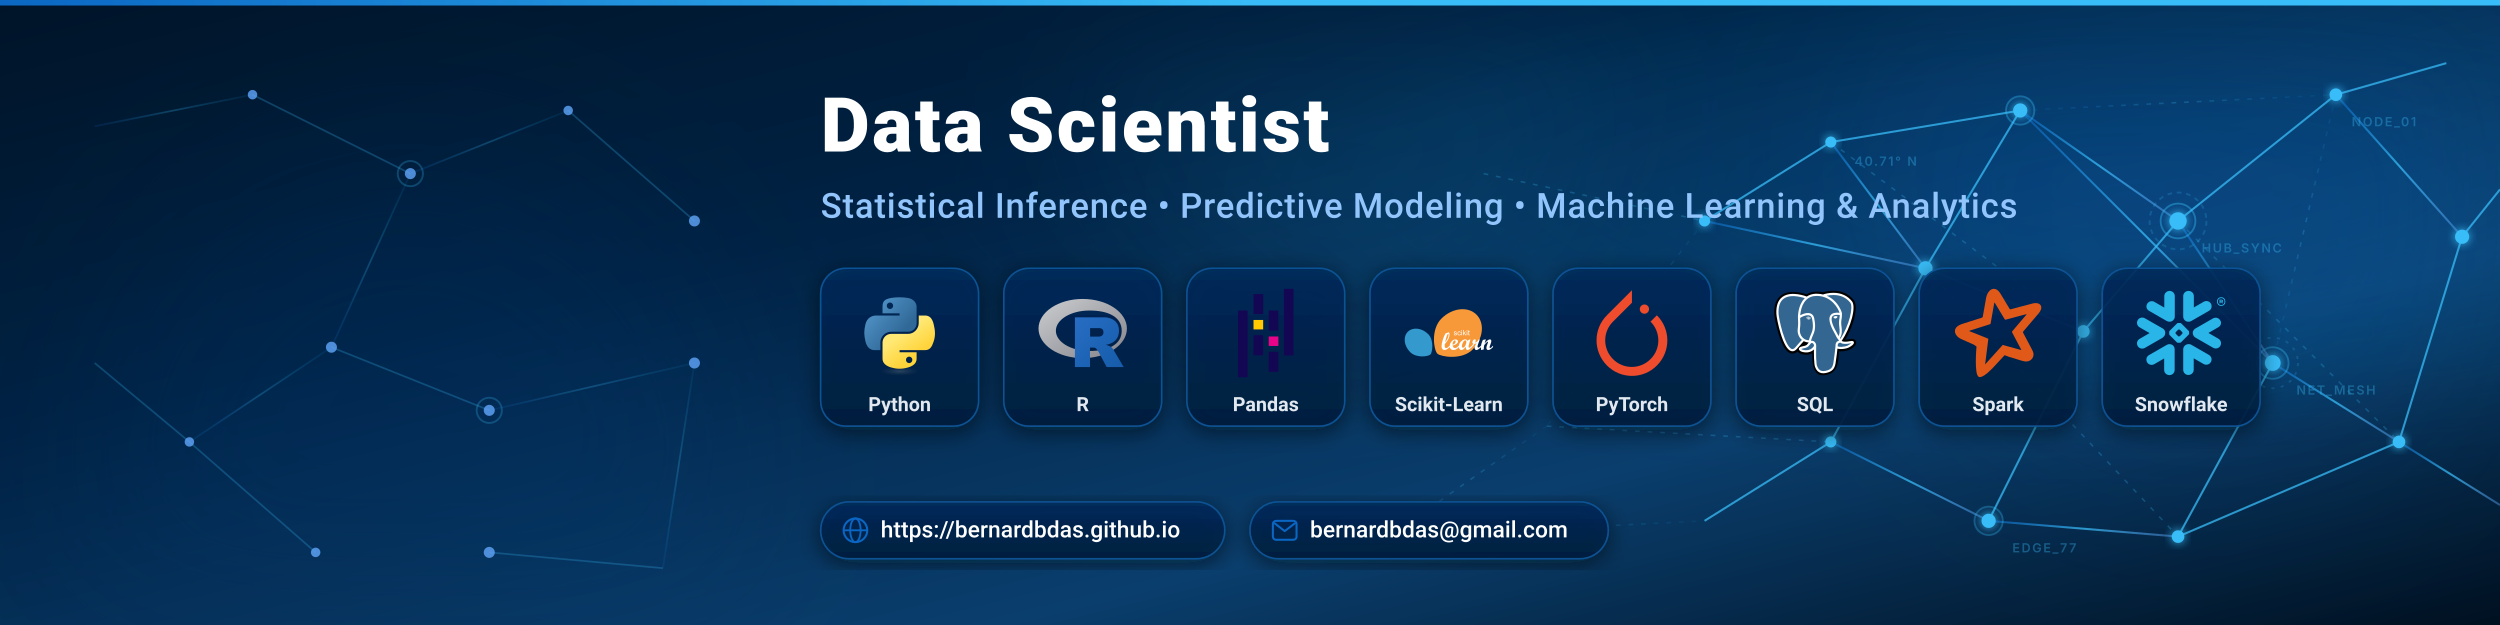
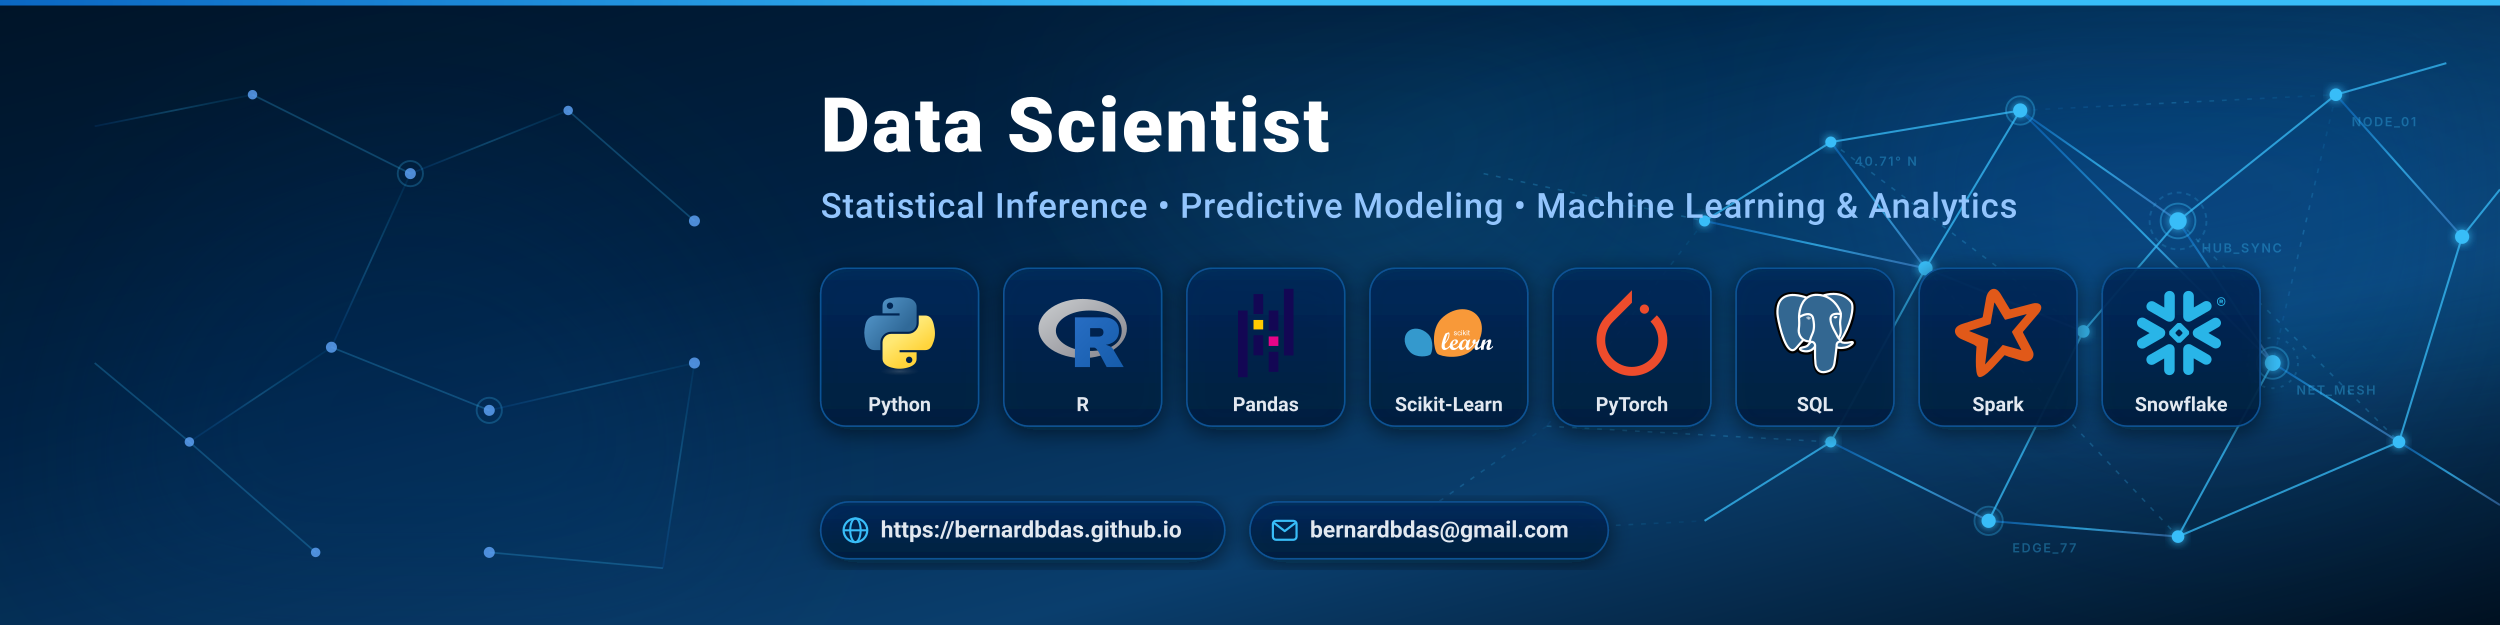
<svg xmlns="http://www.w3.org/2000/svg" width="1584" height="396" viewBox="0 0 1584 396">
  <defs>
    <linearGradient id="bgGrad_network_nodes" x1="0%" y1="0%" x2="100%" y2="100%">
      <stop offset="0%" stop-color="#001428" />
      <stop offset="50%" stop-color="#002447" />
      <stop offset="100%" stop-color="#001020" />
    </linearGradient>
    <linearGradient id="cardGrad_network_nodes" x1="0%" y1="0%" x2="0%" y2="100%">
      <stop offset="0%" stop-color="#002D5C" stop-opacity="0.90" />
      <stop offset="100%" stop-color="#001E3D" stop-opacity="0.90" />
    </linearGradient>
    <linearGradient id="accentGlow_network_nodes" x1="0%" y1="0%" x2="100%" y2="0%">
      <stop offset="0%" stop-color="#0A66C2" />
      <stop offset="50%" stop-color="#38BDF8" />
    </linearGradient>
    <filter id="cardShadow_network_nodes" x="-20%" y="-20%" width="140%" height="140%">
      <feDropShadow dx="0" dy="3" stdDeviation="7" flood-color="#000814" flood-opacity="0.60" />
    </filter>
    <linearGradient id="network_bg" x1="0%" y1="0%" x2="100%" y2="100%">
      <stop offset="0%" stop-color="#001428" />
      <stop offset="35%" stop-color="#002244" />
      <stop offset="70%" stop-color="#0A3E6D" />
      <stop offset="100%" stop-color="#001020" />
    </linearGradient>
    <linearGradient id="network_edge" x1="0%" y1="0%" x2="100%" y2="100%">
      <stop offset="0%" stop-color="#0A66C2" stop-opacity="0.60" />
      <stop offset="50%" stop-color="#38BDF8" stop-opacity="0.75" />
      <stop offset="100%" stop-color="#60A5FA" stop-opacity="0.40" />
    </linearGradient>
    <linearGradient id="faint_edge" x1="0%" y1="100%" x2="100%" y2="0%">
      <stop offset="0%" stop-color="#0A66C2" stop-opacity="0.15" />
      <stop offset="50%" stop-color="#38BDF8" stop-opacity="0.25" />
      <stop offset="100%" stop-color="#0284C7" stop-opacity="0.10" />
    </linearGradient>
    <radialGradient id="cluster_glow" cx="85%" cy="30%" r="50%">
      <stop offset="0%" stop-color="#0A66C2" stop-opacity="0.22" />
      <stop offset="60%" stop-color="#0284C7" stop-opacity="0.08" />
      <stop offset="100%" stop-color="#001428" stop-opacity="0" />
    </radialGradient>
    <filter id="node_glow" x="-50%" y="-50%" width="200%" height="200%">
      <feGaussianBlur stdDeviation="3" result="blur" />
      <feMerge>
        <feMergeNode in="blur" />
        <feMergeNode in="SourceGraphic" />
      </feMerge>
    </filter>
  </defs>
  <rect width="1584" height="396" fill="url(#network_bg)" />
  <g id="pattern_layer" opacity="1.00">
    <rect width="1584" height="396" fill="url(#cluster_glow)" />
    <circle cx="1400" cy="90" r="220" fill="#0A66C2" opacity="0.12" filter="blur(60px)" />
    <circle cx="260" cy="300" r="200" fill="#004182" opacity="0.15" filter="blur(60px)" />
    <circle cx="850" cy="50" r="160" fill="#38BDF8" opacity="0.06" filter="blur(50px)" />
    <g fill="none" stroke="url(#network_edge)" stroke-width="1.3">
      <line x1="1160" y1="90" x2="1280" y2="70" />
      <line x1="1280" y1="70" x2="1380" y2="140" />
      <line x1="1380" y1="140" x2="1480" y2="60" />
      <line x1="1480" y1="60" x2="1560" y2="150" />
      <line x1="1560" y1="150" x2="1520" y2="280" />
      <line x1="1520" y1="280" x2="1440" y2="230" />
      <line x1="1440" y1="230" x2="1380" y2="140" />
      <line x1="1380" y1="140" x2="1320" y2="210" />
      <line x1="1320" y1="210" x2="1220" y2="170" />
      <line x1="1220" y1="170" x2="1160" y2="90" />
      <line x1="1220" y1="170" x2="1280" y2="70" />
      <line x1="1280" y1="70" x2="1440" y2="230" />
      <line x1="1320" y1="210" x2="1260" y2="330" />
      <line x1="1260" y1="330" x2="1380" y2="340" />
      <line x1="1380" y1="340" x2="1440" y2="230" />
      <line x1="1380" y1="340" x2="1520" y2="280" />
      <line x1="1080" y1="140" x2="1160" y2="90" />
      <line x1="1080" y1="140" x2="1220" y2="170" />
      <line x1="1260" y1="330" x2="1160" y2="280" />
      <line x1="1160" y1="280" x2="1220" y2="170" />
      <line x1="1160" y1="280" x2="1080" y2="330" />
      <line x1="1480" y1="60" x2="1550" y2="40" />
      <line x1="1560" y1="150" x2="1584" y2="120" />
      <line x1="1520" y1="280" x2="1584" y2="320" />
    </g>
    <g fill="none" stroke="url(#faint_edge)" stroke-width="1.0" stroke-dasharray="3,5">
      <line x1="940" y1="110" x2="1080" y2="140" />
      <line x1="1080" y1="140" x2="980" y2="270" />
      <line x1="980" y1="270" x2="1160" y2="280" />
      <line x1="980" y1="270" x2="880" y2="340" />
      <line x1="880" y1="340" x2="1080" y2="330" />
      <line x1="1280" y1="70" x2="1480" y2="60" />
      <line x1="1160" y1="90" x2="1320" y2="210" />
      <line x1="1220" y1="170" x2="1380" y2="340" />
      <line x1="1480" y1="60" x2="1440" y2="230" />
      <line x1="1380" y1="140" x2="1520" y2="280" />
    </g>
    <g fill="none" stroke="url(#faint_edge)" stroke-width="1.1">
      <line x1="60" y1="80" x2="160" y2="60" />
      <line x1="160" y1="60" x2="260" y2="110" />
      <line x1="260" y1="110" x2="360" y2="70" />
      <line x1="360" y1="70" x2="440" y2="140" />
      <line x1="260" y1="110" x2="210" y2="220" />
      <line x1="210" y1="220" x2="310" y2="260" />
      <line x1="310" y1="260" x2="440" y2="230" />
      <line x1="440" y1="230" x2="440" y2="140" />
      <line x1="210" y1="220" x2="120" y2="280" />
      <line x1="120" y1="280" x2="60" y2="230" />
      <line x1="60" y1="230" x2="60" y2="80" />
      <line x1="120" y1="280" x2="200" y2="350" />
      <line x1="200" y1="350" x2="310" y2="350" />
      <line x1="310" y1="350" x2="310" y2="260" />
      <line x1="310" y1="350" x2="420" y2="360" />
      <line x1="420" y1="360" x2="440" y2="230" />
    </g>
    <g fill="#38BDF8">
      <circle cx="1280" cy="70" r="4.5" filter="url(#node_glow)" />
      <circle cx="1380" cy="140" r="5.5" filter="url(#node_glow)" />
      <circle cx="1480" cy="60" r="4.0" filter="url(#node_glow)" />
      <circle cx="1560" cy="150" r="4.5" filter="url(#node_glow)" />
      <circle cx="1440" cy="230" r="5.0" filter="url(#node_glow)" />
      <circle cx="1520" cy="280" r="4.0" filter="url(#node_glow)" />
      <circle cx="1320" cy="210" r="4.0" filter="url(#node_glow)" />
      <circle cx="1220" cy="170" r="4.5" filter="url(#node_glow)" />
      <circle cx="1160" cy="90" r="3.5" filter="url(#node_glow)" />
      <circle cx="1260" cy="330" r="4.5" filter="url(#node_glow)" />
      <circle cx="1380" cy="340" r="4.0" filter="url(#node_glow)" />
      <circle cx="1160" cy="280" r="3.5" filter="url(#node_glow)" />
      <circle cx="1080" cy="140" r="3.5" filter="url(#node_glow)" />
    </g>
    <g fill="#60A5FA" opacity="0.8">
      <circle cx="160" cy="60" r="3.0" />
      <circle cx="260" cy="110" r="3.5" />
      <circle cx="360" cy="70" r="3.0" />
      <circle cx="440" cy="140" r="3.5" />
      <circle cx="210" cy="220" r="3.5" />
      <circle cx="310" cy="260" r="3.5" />
      <circle cx="440" cy="230" r="3.5" />
      <circle cx="120" cy="280" r="3.0" />
      <circle cx="200" cy="350" r="3.0" />
      <circle cx="310" cy="350" r="3.5" />
    </g>
    <g fill="none" stroke="#38BDF8" stroke-width="1.2">
      <circle cx="1380" cy="140" r="11" opacity="0.4" />
      <circle cx="1380" cy="140" r="18" opacity="0.2" stroke-dasharray="3,3" />
      <circle cx="1280" cy="70" r="9" opacity="0.35" />
      <circle cx="1440" cy="230" r="10" opacity="0.35" />
      <circle cx="1440" cy="230" r="16" opacity="0.18" stroke-dasharray="2,4" />
      <circle cx="1260" cy="330" r="9" opacity="0.3" />
      <circle cx="260" cy="110" r="8" opacity="0.25" />
      <circle cx="310" cy="260" r="8" opacity="0.25" />
    </g>
    <g font-family="system-ui, -apple-system, sans-serif" font-size="8" font-weight="600" fill="#38BDF8" opacity="0.35" letter-spacing="1">
      <text x="1490" y="80">NODE_01</text>
      <text x="1395" y="160">HUB_SYNC</text>
      <text x="1455" y="250">NET_MESH</text>
      <text x="1275" y="350">EDGE_77</text>
      <text x="1175" y="105">40.71° N</text>
    </g>
  </g>
  <rect x="0" y="0" width="1584" height="3.5" fill="url(#accentGlow_network_nodes)" />
  <text x="520" y="96" font-family="system-ui, -apple-system, BlinkMacSystemFont, 'Segoe UI', Roboto, sans-serif" font-size="48" font-weight="800" fill="#FFFFFF" letter-spacing="1.5">Data Scientist</text>
  <text x="520" y="138" font-family="system-ui, -apple-system, BlinkMacSystemFont, 'Segoe UI', Roboto, sans-serif" font-size="22" font-weight="500" fill="#93C5FD" letter-spacing="0.5">Statistical Inference • Predictive Modeling • Machine Learning &amp; Analytics</text>
  <g transform="translate(520, 170)">
    <rect width="100" height="100" rx="16" fill="url(#cardGrad_network_nodes)" stroke="#0D5294" stroke-width="1" filter="url(#cardShadow_network_nodes)" />
    <svg x="22.0" y="13.0" width="56.0" height="56.0" viewBox="0 0 128 128">
      <linearGradient id="b0_python-original-a" gradientUnits="userSpaceOnUse" x1="70.252" y1="1237.476" x2="170.659" y2="1151.089" gradientTransform="matrix(.563 0 0 -.568 -29.215 707.817)">
        <stop offset="0" stop-color="#5A9FD4" />
        <stop offset="1" stop-color="#306998" />
      </linearGradient>
      <linearGradient id="b0_python-original-b" gradientUnits="userSpaceOnUse" x1="209.474" y1="1098.811" x2="173.62" y2="1149.537" gradientTransform="matrix(.563 0 0 -.568 -29.215 707.817)">
        <stop offset="0" stop-color="#FFD43B" />
        <stop offset="1" stop-color="#FFE873" />
      </linearGradient>
      <path fill="url(#b0_python-original-a)" d="M63.391 1.988c-4.222.02-8.252.379-11.8 1.007-10.45 1.846-12.346 5.71-12.346 12.837v9.411h24.693v3.137H29.977c-7.176 0-13.46 4.313-15.426 12.521-2.268 9.405-2.368 15.275 0 25.096 1.755 7.311 5.947 12.519 13.124 12.519h8.491V67.234c0-8.151 7.051-15.34 15.426-15.34h24.665c6.866 0 12.346-5.654 12.346-12.548V15.833c0-6.693-5.646-11.72-12.346-12.837-4.244-.706-8.645-1.027-12.866-1.008zM50.037 9.557c2.55 0 4.634 2.117 4.634 4.721 0 2.593-2.083 4.69-4.634 4.69-2.56 0-4.633-2.097-4.633-4.69-.001-2.604 2.073-4.721 4.633-4.721z" transform="translate(0 10.26)" />
      <path fill="url(#b0_python-original-b)" d="M91.682 28.38v10.966c0 8.5-7.208 15.655-15.426 15.655H51.591c-6.756 0-12.346 5.783-12.346 12.549v23.515c0 6.691 5.818 10.628 12.346 12.547 7.816 2.297 15.312 2.713 24.665 0 6.216-1.801 12.346-5.423 12.346-12.547v-9.412H63.938v-3.138h37.012c7.176 0 9.852-5.005 12.348-12.519 2.578-7.735 2.467-15.174 0-25.096-1.774-7.145-5.161-12.521-12.348-12.521h-9.268zM77.809 87.927c2.561 0 4.634 2.097 4.634 4.692 0 2.602-2.074 4.719-4.634 4.719-2.55 0-4.633-2.117-4.633-4.719 0-2.595 2.083-4.692 4.633-4.692z" transform="translate(0 10.26)" />
      <radialGradient id="b0_python-original-c" cx="1825.678" cy="444.45" r="26.743" gradientTransform="matrix(0 -.24 -1.055 0 532.979 557.576)" gradientUnits="userSpaceOnUse">
        <stop offset="0" stop-color="#B8B8B8" stop-opacity=".498" />
        <stop offset="1" stop-color="#7F7F7F" stop-opacity="0" />
      </radialGradient>
      <path opacity=".444" fill="url(#b0_python-original-c)" d="M97.309 119.597c0 3.543-14.816 6.416-33.091 6.416-18.276 0-33.092-2.873-33.092-6.416 0-3.544 14.815-6.417 33.092-6.417 18.275 0 33.091 2.872 33.091 6.417z" />
    </svg>
    <text x="50.0" y="90.5" font-family="system-ui, -apple-system, BlinkMacSystemFont, 'Segoe UI', Roboto, sans-serif" font-size="12.5" font-weight="600" fill="#E2E8F0" text-anchor="middle">Python</text>
  </g>
  <g transform="translate(636, 170)">
    <rect width="100" height="100" rx="16" fill="url(#cardGrad_network_nodes)" stroke="#0D5294" stroke-width="1" filter="url(#cardShadow_network_nodes)" />
    <svg x="22.0" y="13.0" width="56.0" height="56.0" viewBox="0 0 128 128">
      <defs>
        <linearGradient id="b1_a" x1=".741" x2="590.86" y1="3.666" y2="593.79" gradientTransform="matrix(.2169 0 0 .14527 -.16 14.112)" gradientUnits="userSpaceOnUse">
          <stop offset="0" stop-color="#cbced0" />
          <stop offset="1" stop-color="#84838b" />
        </linearGradient>
        <linearGradient id="b1_b" x1="301.03" x2="703.07" y1="151.4" y2="553.44" gradientTransform="matrix(.17572 0 0 .17931 -.16 14.112)" gradientUnits="userSpaceOnUse">
          <stop offset="0" stop-color="#276dc3" />
          <stop offset="1" stop-color="#165caa" />
        </linearGradient>
      </defs>
      <path fill="url(#b1_a)" fill-rule="evenodd" d="M64 100.38c-35.346 0-64-19.19-64-42.863 0-23.672 28.654-42.863 64-42.863s64 19.19 64 42.863c0 23.672-28.654 42.863-64 42.863zm9.796-68.967c-26.866 0-48.646 13.119-48.646 29.303 0 16.183 21.78 29.303 48.646 29.303s46.693-8.97 46.693-29.303c0-20.327-19.827-29.303-46.693-29.303z" />
      <path fill="url(#b1_b)" fill-rule="evenodd" d="M97.469 81.033s3.874 1.169 6.124 2.308c.78.395 2.132 1.183 3.106 2.219a8.388 8.388 0 0 1 1.42 2.04l15.266 25.74-24.674.01-11.537-21.666s-2.363-4.06-3.817-5.237c-1.213-.982-1.73-1.331-2.929-1.331h-5.862l.004 28.219-21.833.009V41.26h43.844s19.97.36 19.97 19.359c0 18.999-19.082 20.413-19.082 20.413zm-9.497-24.137-13.218-.009-.006 12.258 13.224-.005s6.124-.019 6.124-6.235c0-6.34-6.124-6.009-6.124-6.009z" />
    </svg>
    <text x="50.0" y="90.5" font-family="system-ui, -apple-system, BlinkMacSystemFont, 'Segoe UI', Roboto, sans-serif" font-size="12.5" font-weight="600" fill="#E2E8F0" text-anchor="middle">R</text>
  </g>
  <g transform="translate(752, 170)">
    <rect width="100" height="100" rx="16" fill="url(#cardGrad_network_nodes)" stroke="#0D5294" stroke-width="1" filter="url(#cardShadow_network_nodes)" />
    <svg x="22.0" y="13.0" width="56.0" height="56.0" viewBox="0 0 128 128">
      <path fill="#130754" d="M46.236 7.567h13.99v29.047h-13.99Zm0 59.668h13.99V96.28h-13.99Z" />
      <path fill="#ffca00" d="M46.236 45.092h13.99v13.705h-13.99Z" />
      <path fill="#130754" d="M23.763 31.446h13.989V128h-13.99ZM68.245 91.2h13.99v29.046h-13.99Zm0-59.72h13.99v29.047h-13.99Z" />
      <path fill="#e70488" d="M68.245 69.011h13.99v13.705h-13.99Z" />
      <path fill="#130754" d="M90.248 0h13.99v96.554h-13.99Z" />
    </svg>
    <text x="50.0" y="90.5" font-family="system-ui, -apple-system, BlinkMacSystemFont, 'Segoe UI', Roboto, sans-serif" font-size="12.5" font-weight="600" fill="#E2E8F0" text-anchor="middle">Pandas</text>
  </g>
  <g transform="translate(868, 170)">
    <rect width="100" height="100" rx="16" fill="url(#cardGrad_network_nodes)" stroke="#0D5294" stroke-width="1" filter="url(#cardShadow_network_nodes)" />
    <svg x="22.0" y="13.0" width="56.0" height="56.0" viewBox="0 0 128 128">
      <path fill="#f89939" d="M98.18 88.13c15.63-15.62 18.23-38.36 5.8-50.78-12.43-12.42-35.17-9.82-50.8 5.8-15.63 15.62-11.11 45.48-5.8 50.78 4.29 4.29 35.17 9.82 50.8-5.8Z" />
      <path fill="#3499cd" d="M34.04 65.56c-9.07-9.06-22.27-10.57-29.48-3.37-7.21 7.21-5.7 20.4 3.37 29.46 9.07 9.07 26.4 6.44 29.48 3.37 2.49-2.49 5.71-20.4-3.37-29.46Z" />
      <path fill="#FFFFFF" d="M123.82 85.68c-.58 0-.87-.35-.87-1.06 0-.53.35-1.69 1.04-3.46 1.01-2.59 1.52-4.45 1.52-5.58 0-.68-.2-1.25-.6-1.7-.4-.45-.9-.68-1.5-.68-.88 0-1.89.41-3.03 1.24-1.14.83-2.67 2.32-4.6 4.48.28-1.4.88-3.32 1.78-5.76l-4.31.83c-.98 2.12-1.69 4.03-2.13 5.73-.22.83-.38 1.69-.49 2.56-1.35 1.31-2.23 2.1-2.61 2.39-.39.29-.8.43-1.22.43-.39 0-.7-.15-.93-.44-.23-.29-.34-.69-.34-1.18 0-.53.1-1.14.3-1.83s.64-1.99 1.33-3.9l1.64-4.52-1.61.07c-1.46 2.78-3.17 4.28-5.13 4.49.53-1.38.8-2.44.8-3.18 0-.94-.46-1.41-1.38-1.41-1.09 0-1.94.51-2.55 1.54-.62 1.03-.93 2-.93 2.91s.51 1.55 1.52 2c-.66.97-1.4 1.88-2.2 2.74-.95.94-1.69 1.66-2.23 2.13-.55.49-1.06.73-1.52.73-.72 0-1.08-.51-1.08-1.52s.4-2.75 1.2-5.35l1.56-5.18h-.99l-3.61 2c-.59-1.35-1.62-2.03-3.09-2.03-1.17 0-2.51.5-4.03 1.49-1.52.99-2.77 2.28-3.74 3.89-.75 1.24-1.21 2.54-1.38 3.88-1.36 1.36-2.38 2.24-3.06 2.65-.71.42-1.45.63-2.23.63-1.99 0-3.22-1.15-3.69-3.45 5.19-1.52 7.78-3.5 7.78-5.94 0-.92-.33-1.66-.99-2.23-.66-.57-1.54-.85-2.63-.85-2.11 0-4.03 1.01-5.76 3.03-1.57 1.83-2.42 3.86-2.57 6.09-1.43 1.41-2.51 2.34-3.21 2.79-.72.46-1.4.69-2.03.69s-1.13-.3-1.5-.9c-.38-.6-.57-1.41-.57-2.44 0-.46.05-1.3.14-2.53 2.36-2.56 4.09-4.96 5.2-7.21 1.11-2.25 1.66-4.58 1.66-6.98 0-.85-.11-1.52-.33-2.02-.22-.5-.5-.75-.84-.75-.07 0-.18.02-.32.07l-4.49 1.66c-1.53 2.92-2.84 6.11-3.91 9.58-1.07 3.46-1.61 6.43-1.61 8.9 0 1.65.38 2.96 1.16 3.94.77.98 1.79 1.47 3.05 1.47 1.1 0 2.25-.35 3.46-1.05 1.21-.7 2.61-1.79 4.22-3.26s0-.02 0-.02c.19 1.11.65 2.04 1.37 2.8.99 1.02 2.28 1.54 3.88 1.54 1.44 0 2.75-.35 3.94-1.05 1.15-.67 2.44-1.72 3.88-3.11.12 1.04.46 1.94 1.03 2.71.73.97 1.61 1.46 2.64 1.46s2.09-.4 3.09-1.2c1-.8 2.08-2.05 3.26-3.73-.11 3.29.77 4.93 2.63 4.93.74 0 1.52-.27 2.33-.81s2.16-1.71 4.05-3.5c1.64-1.62 2.84-3.14 3.61-4.56 1.04-.18 1.99-.49 2.86-.94-1.78 2.79-2.67 5.02-2.67 6.68 0 .9.25 1.65.74 2.25.49.6 1.1.91 1.82.91 1.57 0 3.8-1.41 6.68-4.2 0 .22-.02.43-.02.65 0 .78.07 1.96.19 3.55l3.91-.92c0-1.06.02-1.9.05-2.53.06-.84.18-1.76.35-2.76.11-.59.38-1.15.81-1.68l.99-1.15c.36-.42.71-.8 1.02-1.13.37-.39.7-.72.99-.99.33-.29.62-.53.87-.69.27-.16.49-.25.65-.25.29 0 .44.19.44.57s-.28 1.26-.83 2.65c-1.04 2.59-1.56 4.52-1.56 5.78 0 .93.24 1.67.73 2.23.48.55 1.12.83 1.91.83 1.94 0 4.28-1.44 7-4.31V82.3c-1.93 2.27-3.32 3.41-4.18 3.41Zm-65.26-8.29c.8-3.91 1.62-6.94 2.45-9.11.83-2.17 1.47-3.26 1.9-3.26.2 0 .37.13.5.4.13.26.19.62.19 1.05 0 1.49-.46 3.26-1.4 5.33-.93 2.06-2.15 3.93-3.64 5.59Zm11.79-.98c.71-1.19 1.45-1.78 2.23-1.78.82 0 1.24.57 1.24 1.7 0 2.29-1.51 3.85-4.53 4.7 0-1.9.35-3.44 1.06-4.62Zm17.48 5.85c-1.04 2.01-2.16 3.01-3.33 3.01-.48 0-.88-.2-1.19-.59-.31-.39-.47-.91-.47-1.55 0-1.68.53-3.53 1.58-5.53 1.05-2 2.17-3 3.35-3 .49 0 .89.18 1.18.56.29.37.44.89.44 1.55 0 1.7-.52 3.55-1.56 5.56Z" />
      <path fill="#fff" d="M75.46 64.88c.15.21.22.48.22.8s-.09.61-.27.88-.44.49-.79.64c-.34.15-.73.23-1.16.23-.72 0-1.26-.15-1.64-.45s-.62-.74-.72-1.33l.93-.15c.05.37.2.66.43.85.24.2.57.3 1 .3s.75-.09.96-.26c.21-.17.31-.38.31-.62 0-.21-.09-.38-.28-.5-.13-.08-.45-.19-.96-.32-.69-.17-1.16-.32-1.43-.45s-.47-.3-.6-.53-.21-.47-.21-.74c0-.25.06-.47.17-.68.11-.21.27-.38.46-.52.15-.11.34-.2.59-.27.25-.07.52-.11.81-.11.43 0 .81.06 1.14.19.33.12.57.29.73.51.16.21.26.5.32.86l-.92.12c-.04-.28-.16-.51-.36-.67-.2-.16-.48-.24-.85-.24-.43 0-.74.07-.92.21-.18.14-.28.31-.28.5 0 .12.04.23.11.33.08.1.2.18.36.25.09.03.37.11.83.24.66.18 1.12.32 1.39.43.26.11.47.28.62.49Zm4.47 1.44c-.25.23-.55.34-.92.34-.46 0-.83-.17-1.11-.5s-.43-.88-.43-1.62.15-1.27.44-1.6.68-.51 1.15-.51c.31 0 .58.09.8.28.22.19.37.47.46.84l.91-.14c-.11-.56-.35-.99-.73-1.29-.38-.3-.87-.45-1.47-.45-.48 0-.91.11-1.32.34-.4.22-.71.56-.9 1.01-.2.45-.3.97-.3 1.57 0 .92.23 1.63.69 2.12.46.49 1.07.74 1.82.74.6 0 1.11-.18 1.53-.54.41-.36.67-.86.77-1.49l-.92-.12c-.07.47-.22.81-.47 1.04Zm2.19.98h.94v-5.52h-.94v5.52Zm0-6.55h.94v-1.08h-.94v1.08Zm6.73 1.02h-1.21l-2.22 2.25v-4.35h-.94v7.62h.94V65.1l.66-.63 1.83 2.82h1.16l-2.33-3.47 2.11-2.05Zm.96-1.02h.94v-1.08h-.94v1.08Zm0 6.55h.94v-5.52h-.94v5.52Zm4.41-.84c-.17.02-.31.04-.41.04-.14 0-.25-.02-.32-.07s-.13-.11-.16-.18c-.03-.08-.05-.25-.05-.51v-3.23h.94v-.73h-.94v-1.93l-.93.56v1.37h-.69v.73h.69v3.18c0 .56.04.93.11 1.1.08.18.21.32.39.42.19.11.45.16.79.16.21 0 .44-.03.71-.08l-.14-.83Z" />
    </svg>
    <text x="50.0" y="90.5" font-family="system-ui, -apple-system, BlinkMacSystemFont, 'Segoe UI', Roboto, sans-serif" font-size="12.5" font-weight="600" fill="#E2E8F0" text-anchor="middle">Scikit-Learn</text>
  </g>
  <g transform="translate(984, 170)">
    <rect width="100" height="100" rx="16" fill="url(#cardGrad_network_nodes)" stroke="#0D5294" stroke-width="1" filter="url(#cardShadow_network_nodes)" />
    <svg x="22.0" y="13.0" width="56.0" height="56.0" viewBox="0 0 128 128">
      <path fill="#EE4C2C" d="M100.1 38.3l-9.2 9.2c15.1 15.1 15.1 39.4 0 54.3-15.1 15.1-39.4 15.1-54.3 0-15.1-15.1-15.1-39.4 0-54.3l24-24 3.4-3.4V2L27.8 38.2C7.7 58.3 7.7 90.8 27.8 111s52.6 20.1 72.4 0c20.1-20.2 20.1-52.5-.1-72.7z" />
      <circle fill="#EE4C2C" transform="rotate(-88.939 82.069 29.398) scale(.99997)" cx="82.1" cy="29.4" r="6.7" />
    </svg>
    <text x="50.0" y="90.5" font-family="system-ui, -apple-system, BlinkMacSystemFont, 'Segoe UI', Roboto, sans-serif" font-size="12.5" font-weight="600" fill="#E2E8F0" text-anchor="middle">PyTorch</text>
  </g>
  <g transform="translate(1100, 170)">
    <rect width="100" height="100" rx="16" fill="url(#cardGrad_network_nodes)" stroke="#0D5294" stroke-width="1" filter="url(#cardShadow_network_nodes)" />
    <svg x="22.0" y="13.0" width="56.0" height="56.0" viewBox="0 0 128 128">
      <path d="M93.809 92.112c.785-6.533.55-7.492 5.416-6.433l1.235.108c3.742.17 8.637-.602 11.513-1.938 6.191-2.873 9.861-7.668 3.758-6.409-13.924 2.873-14.881-1.842-14.881-1.842 14.703-21.815 20.849-49.508 15.543-56.287-14.47-18.489-39.517-9.746-39.936-9.52l-.134.025c-2.751-.571-5.83-.912-9.289-.968-6.301-.104-11.082 1.652-14.709 4.402 0 0-44.683-18.409-42.604 23.151.442 8.841 12.672 66.898 27.26 49.362 5.332-6.412 10.484-11.834 10.484-11.834 2.558 1.699 5.622 2.567 8.834 2.255l.249-.212c-.078.796-.044 1.575.099 2.497-3.757 4.199-2.653 4.936-10.166 6.482-7.602 1.566-3.136 4.355-.221 5.084 3.535.884 11.712 2.136 17.238-5.598l-.22.882c1.474 1.18 1.375 8.477 1.583 13.69.209 5.214.558 10.079 1.621 12.948 1.063 2.868 2.317 10.256 12.191 8.14 8.252-1.764 14.561-4.309 15.136-27.985" />
      <path d="M75.458 125.256c-4.367 0-7.211-1.689-8.938-3.32-2.607-2.46-3.641-5.629-4.259-7.522l-.267-.79c-1.244-3.358-1.666-8.193-1.916-14.419-.038-.935-.064-1.898-.093-2.919-.021-.747-.047-1.684-.085-2.664a18.8 18.8 0 01-4.962 1.568c-3.079.526-6.389.356-9.84-.507-2.435-.609-4.965-1.871-6.407-3.82-4.203 3.681-8.212 3.182-10.396 2.453-3.853-1.285-7.301-4.896-10.542-11.037-2.309-4.375-4.542-10.075-6.638-16.943-3.65-11.96-5.969-24.557-6.175-28.693C4.292 23.698 7.777 14.44 15.296 9.129 27.157.751 45.128 5.678 51.68 7.915c4.402-2.653 9.581-3.944 15.433-3.851 3.143.051 6.136.327 8.916.823 2.9-.912 8.628-2.221 15.185-2.139 12.081.144 22.092 4.852 28.949 13.615 4.894 6.252 2.474 19.381.597 26.651-2.642 10.226-7.271 21.102-12.957 30.57 1.544.011 3.781-.174 6.961-.831 6.274-1.295 8.109 2.069 8.607 3.575 1.995 6.042-6.677 10.608-9.382 11.864-3.466 1.609-9.117 2.589-13.745 2.377l-.202-.013-1.216-.107-.12 1.014-.116.991c-.311 11.999-2.025 19.598-5.552 24.619-3.697 5.264-8.835 6.739-13.361 7.709-1.544.33-2.947.474-4.219.474zm-9.19-43.671c2.819 2.256 3.066 6.501 3.287 14.434.028.99.054 1.927.089 2.802.106 2.65.355 8.855 1.327 11.477.137.371.26.747.39 1.146 1.083 3.316 1.626 4.979 6.309 3.978 3.931-.843 5.952-1.599 7.534-3.851 2.299-3.274 3.585-9.86 3.821-19.575l4.783.116-4.75-.57.14-1.186c.455-3.91.783-6.734 3.396-8.602 2.097-1.498 4.486-1.353 6.389-1.01-2.091-1.58-2.669-3.433-2.823-4.193l-.399-1.965 1.121-1.663c6.457-9.58 11.781-21.354 14.609-32.304 2.906-11.251 2.02-17.226 1.134-18.356-11.729-14.987-32.068-8.799-34.192-8.097l-.359.194-1.8.335-.922-.191c-2.542-.528-5.366-.82-8.393-.869-4.756-.08-8.593 1.044-11.739 3.431l-2.183 1.655-2.533-1.043c-5.412-2.213-21.308-6.662-29.696-.721-4.656 3.298-6.777 9.76-6.305 19.207.156 3.119 2.275 14.926 5.771 26.377 4.831 15.825 9.221 21.082 11.054 21.693.32.108 1.15-.537 1.976-1.529a270.708 270.708 0 0110.694-12.07l2.77-2.915 3.349 2.225c1.35.897 2.839 1.406 4.368 1.502l7.987-6.812-1.157 11.808c-.026.265-.039.626.065 1.296l.348 2.238-1.51 1.688-.174.196 4.388 2.025 1.836-2.301z" />
      <path fill="#336791" d="M115.731 77.44c-13.925 2.873-14.882-1.842-14.882-1.842 14.703-21.816 20.849-49.51 15.545-56.287C101.924.823 76.875 9.566 76.457 9.793l-.135.024c-2.751-.571-5.83-.911-9.291-.967-6.301-.103-11.08 1.652-14.707 4.402 0 0-44.684-18.408-42.606 23.151.442 8.842 12.672 66.899 27.26 49.363 5.332-6.412 10.483-11.834 10.483-11.834 2.559 1.699 5.622 2.567 8.833 2.255l.25-.212c-.078.796-.042 1.575.1 2.497-3.758 4.199-2.654 4.936-10.167 6.482-7.602 1.566-3.136 4.355-.22 5.084 3.534.884 11.712 2.136 17.237-5.598l-.221.882c1.473 1.18 2.507 7.672 2.334 13.557-.174 5.885-.29 9.926.871 13.082 1.16 3.156 2.316 10.256 12.192 8.14 8.252-1.768 12.528-6.351 13.124-13.995.422-5.435 1.377-4.631 1.438-9.49l.767-2.3c.884-7.367.14-9.743 5.225-8.638l1.235.108c3.742.17 8.639-.602 11.514-1.938 6.19-2.871 9.861-7.667 3.758-6.408z" />
      <path fill="#fff" d="M75.957 122.307c-8.232 0-10.84-6.519-11.907-9.185-1.562-3.907-1.899-19.069-1.551-31.503a1.59 1.59 0 011.64-1.55 1.594 1.594 0 011.55 1.639c-.401 14.341.168 27.337 1.324 30.229 1.804 4.509 4.54 8.453 12.275 6.796 7.343-1.575 10.093-4.359 11.318-11.46.94-5.449 2.799-20.951 3.028-24.01a1.593 1.593 0 011.71-1.472 1.597 1.597 0 011.472 1.71c-.239 3.185-2.089 18.657-3.065 24.315-1.446 8.387-5.185 12.191-13.794 14.037-1.463.313-2.792.453-4 .454zM31.321 90.466a6.71 6.71 0 01-2.116-.35c-5.347-1.784-10.44-10.492-15.138-25.885-3.576-11.717-5.842-23.947-6.041-27.922-.589-11.784 2.445-20.121 9.02-24.778 13.007-9.216 34.888-.44 35.813-.062a1.596 1.596 0 01-1.207 2.955c-.211-.086-21.193-8.492-32.768-.285-5.622 3.986-8.203 11.392-7.672 22.011.167 3.349 2.284 15.285 5.906 27.149 4.194 13.742 8.967 22.413 13.096 23.79.648.216 2.62.873 5.439-2.517A245.272 245.272 0 0145.88 73.046a1.596 1.596 0 012.304 2.208c-.048.05-4.847 5.067-10.077 11.359-2.477 2.979-4.851 3.853-6.786 3.853zm69.429-13.445a1.596 1.596 0 01-1.322-2.487c14.863-22.055 20.08-48.704 15.612-54.414-5.624-7.186-13.565-10.939-23.604-11.156-7.433-.16-13.341 1.738-14.307 2.069l-.243.099c-.971.305-1.716-.227-1.997-.849a1.6 1.6 0 01.631-2.025c.046-.027.192-.089.429-.176l-.021.006.021-.007c1.641-.601 7.639-2.4 15.068-2.315 11.108.118 20.284 4.401 26.534 12.388 2.957 3.779 2.964 12.485.019 23.887-3.002 11.625-8.651 24.118-15.497 34.277-.306.457-.81.703-1.323.703zm.76 10.21c-2.538 0-4.813-.358-6.175-1.174-1.4-.839-1.667-1.979-1.702-2.584-.382-6.71 3.32-7.878 5.208-8.411-.263-.398-.637-.866-1.024-1.349-1.101-1.376-2.609-3.26-3.771-6.078-.182-.44-.752-1.463-1.412-2.648-3.579-6.418-11.026-19.773-6.242-26.612 2.214-3.165 6.623-4.411 13.119-3.716C97.6 28.837 88.5 10.625 66.907 10.271c-6.494-.108-11.82 1.889-15.822 5.93-8.96 9.049-8.636 25.422-8.631 25.586a1.595 1.595 0 11-3.19.084c-.02-.727-.354-17.909 9.554-27.916C53.455 9.272 59.559 6.96 66.96 7.081c13.814.227 22.706 7.25 27.732 13.101 5.479 6.377 8.165 13.411 8.386 15.759.165 1.746-1.088 2.095-1.341 2.147l-.576.013c-6.375-1.021-10.465-.312-12.156 2.104-3.639 5.201 3.406 17.834 6.414 23.229.768 1.376 1.322 2.371 1.576 2.985.988 2.396 2.277 4.006 3.312 5.3.911 1.138 1.7 2.125 1.982 3.283.131.23 1.99 2.98 13.021.703 2.765-.57 4.423-.083 4.93 1.45.997 3.015-4.597 6.532-7.694 7.97-2.775 1.29-7.204 2.106-11.036 2.106zm-4.696-4.021c.35.353 2.101.962 5.727.806 3.224-.138 6.624-.839 8.664-1.786 2.609-1.212 4.351-2.567 5.253-3.492l-.5.092c-7.053 1.456-12.042 1.262-14.828-.577a6.162 6.162 0 01-.54-.401c-.302.119-.581.197-.78.253-1.58.443-3.214.902-2.996 5.105zm-45.562 8.915c-1.752 0-3.596-.239-5.479-.71-1.951-.488-5.24-1.957-5.19-4.37.057-2.707 3.994-3.519 5.476-3.824 5.354-1.103 5.703-1.545 7.376-3.67.488-.619 1.095-1.39 1.923-2.314 1.229-1.376 2.572-2.073 3.992-2.073.989 0 1.8.335 2.336.558 1.708.708 3.133 2.42 3.719 4.467.529 1.847.276 3.625-.71 5.006-3.237 4.533-7.886 6.93-13.443 6.93zm-7.222-4.943c.481.372 1.445.869 2.518 1.137 1.631.408 3.213.615 4.705.615 4.546 0 8.196-1.882 10.847-5.594.553-.774.387-1.757.239-2.274-.31-1.083-1.08-2.068-1.873-2.397-.43-.178-.787-.314-1.115-.314-.176 0-.712 0-1.614 1.009a41.146 41.146 0 00-1.794 2.162c-2.084 2.646-3.039 3.544-9.239 4.821-1.513.31-2.289.626-2.674.835zm12.269-7.36a1.596 1.596 0 01-1.575-1.354 8.218 8.218 0 01-.08-.799c-4.064-.076-7.985-1.82-10.962-4.926-3.764-3.927-5.477-9.368-4.699-14.927.845-6.037.529-11.366.359-14.229-.047-.796-.081-1.371-.079-1.769.003-.505.013-1.844 4.489-4.113 1.592-.807 4.784-2.215 8.271-2.576 5.777-.597 9.585 1.976 10.725 7.246 3.077 14.228.244 20.521-1.825 25.117-.385.856-.749 1.664-1.04 2.447l-.257.69c-1.093 2.931-2.038 5.463-1.748 7.354a1.595 1.595 0 01-1.335 1.819l-.244.02zM42.464 42.26l.062 1.139c.176 2.974.504 8.508-.384 14.86-.641 4.585.759 9.06 3.843 12.276 2.437 2.542 5.644 3.945 8.94 3.945h.068c.369-1.555.982-3.197 1.642-4.966l.255-.686c.329-.884.714-1.74 1.122-2.646 1.991-4.424 4.47-9.931 1.615-23.132-.565-2.615-1.936-4.128-4.189-4.627-4.628-1.022-11.525 2.459-12.974 3.837zm9.63-.677c-.08.564 1.033 2.07 2.485 2.271 1.449.203 2.689-.975 2.768-1.539.079-.564-1.033-1.186-2.485-1.388-1.451-.202-2.691.092-2.768.656zm2.818 2.826l-.407-.028c-.9-.125-1.81-.692-2.433-1.518-.219-.29-.576-.852-.505-1.354.101-.736.999-1.177 2.4-1.177.313 0 .639.023.967.069.766.106 1.477.327 2.002.62.91.508.977 1.075.936 1.368-.112.813-1.405 2.02-2.96 2.02zm-2.289-2.732c.045.348.907 1.496 2.029 1.651l.261.018c1.036 0 1.81-.815 1.901-1.082-.096-.182-.762-.634-2.025-.81a5.823 5.823 0 00-.821-.059c-.812 0-1.243.183-1.345.282zm43.605-1.245c.079.564-1.033 2.07-2.484 2.272-1.45.202-2.691-.975-2.771-1.539-.076-.564 1.036-1.187 2.486-1.388 1.45-.203 2.689.092 2.769.655zm-2.819 2.56c-1.396 0-2.601-1.086-2.7-1.791-.115-.846 1.278-1.489 2.712-1.688.316-.044.629-.066.93-.066 1.238 0 2.058.363 2.14.949.053.379-.238.964-.739 1.492-.331.347-1.026.948-1.973 1.079l-.37.025zm.943-3.013c-.276 0-.564.021-.856.061-1.441.201-2.301.779-2.259 1.089.048.341.968 1.332 2.173 1.332l.297-.021c.787-.109 1.378-.623 1.66-.919.443-.465.619-.903.598-1.052-.028-.198-.56-.49-1.613-.49zm3.965 32.843a1.594 1.594 0 01-1.324-2.483c3.398-5.075 2.776-10.25 2.175-15.255-.257-2.132-.521-4.337-.453-6.453.07-2.177.347-3.973.614-5.71.317-2.058.617-4.002.493-6.31a1.595 1.595 0 113.186-.172c.142 2.638-.197 4.838-.525 6.967-.253 1.643-.515 3.342-.578 5.327-.061 1.874.178 3.864.431 5.97.64 5.322 1.365 11.354-2.691 17.411a1.596 1.596 0 01-1.328.708z" />
    </svg>
    <text x="50.0" y="90.5" font-family="system-ui, -apple-system, BlinkMacSystemFont, 'Segoe UI', Roboto, sans-serif" font-size="12.5" font-weight="600" fill="#E2E8F0" text-anchor="middle">SQL</text>
  </g>
  <g transform="translate(1216, 170)">
    <rect width="100" height="100" rx="16" fill="url(#cardGrad_network_nodes)" stroke="#0D5294" stroke-width="1" filter="url(#cardShadow_network_nodes)" />
    <svg x="22.0" y="13.0" width="56.0" height="56.0" viewBox="0 0 128 128">
      <path fill="#e15919" d="M57.646.004c-2.269.064-4.51 1.143-6.384 3.223-1.03 1.146-1.905 2.51-2.63 3.855-1.89 3.54-2.262 7.547-2.962 11.43l-3.852 21.81c-.148.856-.532 1.21-1.3 1.455l-28.268 8.98c-2.06.673-4.125 1.543-5.947 2.7-5.558 3.53-6.38 9.338-2.207 14.438 1.842 2.256 4.216 3.843 6.85 4.996l17.603 7.843c.147.08.304.132.463.162l3.717 2.682s-3.7 40.948 3.246 43.781c-.061-.01-.41-.082-.41-.082s.704.761 2.603.537c1.454.27 1.262.226.074-.01 2.583-.334 7.337-2.497 15.578-10.784a47.396 47.396 0 0 0 1.776-1.676l17.8-19.217 4.163 1.465c.15.207.367.34.714.443l19.823 6.031c2.709.836 5.389 1.448 8.277 1.026 5.156-.755 8.951-5 8.9-10.192-.02-2.28-.82-4.339-1.87-6.324l-13.128-24.898c-.418-.787-.405-1.296.196-2l22.054-25.922c1.428-1.703 2.717-3.529 3.465-5.645 1.643-4.67-.482-8.382-5.33-9.289-2.229-.398-4.427-.188-6.6.385l-31.597 8.395c-.93.25-1.39.075-1.895-.772l-12.9-21.434c-.975-1.615-2.14-3.194-3.477-4.527C62.212.89 59.915-.059 57.646.004zm.944 19.736c.51.358.768.727 1.01 1.125l13.88 23.13c.382.628.725.85 1.485.648l24.443-6.497 5.885-1.54c-.087.493-.302.79-.537 1.068l-20.16 23.672c-.57.688-.623 1.17-.194 1.976l12.743 24.16.585 1.237-.015.02-22.727-6.264-.006-.018-4.298-1.205-25.493 28.256 4.663-37.15-4.184-1.82.008-.007-23.674-9.4c.454-.413.86-.585 1.285-.717l28.777-9.096c.676-.21 1.061-.47 1.125-1.242l.403-2.355 3.875-21.807 1.12-6.174z" />
    </svg>
    <text x="50.0" y="90.5" font-family="system-ui, -apple-system, BlinkMacSystemFont, 'Segoe UI', Roboto, sans-serif" font-size="12.5" font-weight="600" fill="#E2E8F0" text-anchor="middle">Spark</text>
  </g>
  <g transform="translate(1332, 170)">
    <rect width="100" height="100" rx="16" fill="url(#cardGrad_network_nodes)" stroke="#0D5294" stroke-width="1" filter="url(#cardShadow_network_nodes)" />
    <svg x="22.0" y="13.0" width="56.0" height="56.0" viewBox="0 0 24 24">
      <path fill="#29B5E8" d="M24 3.459c0 .646-.418 1.18-1.141 1.18-.723 0-1.142-.534-1.142-1.18 0-.647.419-1.18 1.142-1.18.723 0 1.141.533 1.141 1.18zm-.228 0c0-.533-.38-.951-.913-.951s-.913.38-.913.95c0 .533.38.952.913.952.57 0 .913-.419.913-.951zm-1.37-.533h.495c.266 0 .456.152.456.38 0 .153-.076.229-.19.305l.19.266v.038h-.266l-.19-.266h-.229v.266h-.266zm.495.228h-.229v.267h.229c.114 0 .152-.038.152-.114.038-.077-.038-.153-.152-.153zM7.602 12.4c.038-.151.076-.304.076-.456 0-.114-.038-.228-.038-.342-.114-.343-.304-.647-.646-.838l-4.87-2.777c-.685-.38-1.56-.152-1.94.533-.381.685-.153 1.56.532 1.94l2.701 1.56-2.701 1.56c-.685.38-.913 1.256-.533 1.94.38.685 1.256.914 1.94.533l4.832-2.777c.343-.267.571-.533.647-.876zm1.332 2.626c-.266-.038-.57.038-.837.19l-4.832 2.777c-.685.38-.913 1.256-.532 1.94.38.686 1.255.914 1.94.533l2.701-1.56v3.12c0 .8.647 1.408 1.446 1.408.799 0 1.407-.647 1.407-1.408v-5.592c0-.761-.57-1.37-1.293-1.408zm4.946-6.088c.266.038.57-.038.837-.19l4.832-2.777c.685-.38.913-1.256.532-1.94-.38-.686-1.255-.914-1.94-.533l-2.701 1.56V1.975c0-.799-.647-1.408-1.446-1.408-.799 0-1.446.609-1.446 1.408V7.53c0 .76.609 1.37 1.332 1.407zM3.265 5.97l4.832 2.777c.266.152.533.19.837.19.723-.038 1.331-.684 1.331-1.407V1.975c0-.799-.646-1.408-1.407-1.408-.799 0-1.446.647-1.446 1.408v3.12l-2.701-1.56c-.685-.38-1.56-.152-1.94.533-.419.646-.19 1.521.494 1.902zm9.093 6.011a.412.412 0 00-.114-.266l-.57-.571a.346.346 0 00-.267-.114.412.412 0 00-.266.114l-.571.57a.411.411 0 00-.114.267c0 .076.038.19.114.267l.57.57a.345.345 0 00.267.114c.076 0 .19-.038.266-.114l.571-.57a.412.412 0 00.114-.267zm1.598.533L11.94 14.53c-.039.038-.153.114-.229.114h-.608a.411.411 0 01-.267-.114L8.82 12.514a.408.408 0 01-.076-.229v-.608c0-.076.038-.19.114-.267l2.016-2.016a.41.41 0 01.267-.114h.608a.41.41 0 01.267.114l2.016 2.016a.347.347 0 01.114.267v.608c-.076.077-.114.19-.19.229zm5.593 5.44l-4.832-2.777c-.266-.152-.57-.19-.837-.152-.723.038-1.332.684-1.332 1.408v5.554c0 .8.647 1.408 1.408 1.408.799 0 1.446-.647 1.446-1.408v-3.12l2.7 1.56c.686.38 1.561.152 1.941-.533.419-.646.19-1.521-.494-1.94zm2.549-7.533l-2.701 1.56 2.7 1.56c.686.38.914 1.256.533 1.94-.38.685-1.255.913-1.94.533l-4.832-2.778a1.644 1.644 0 01-.647-.798c-.037-.153-.076-.305-.076-.457 0-.114.039-.228.039-.342.114-.343.342-.647.646-.837l4.832-2.778c.685-.38 1.56-.152 1.94.533.457.609.19 1.484-.494 1.864" />
    </svg>
    <text x="50.0" y="90.5" font-family="system-ui, -apple-system, BlinkMacSystemFont, 'Segoe UI', Roboto, sans-serif" font-size="12.5" font-weight="600" fill="#E2E8F0" text-anchor="middle">Snowflake</text>
  </g>
  <g transform="translate(520, 318)">
    <rect width="256" height="36" rx="18" fill="url(#cardGrad_network_nodes)" stroke="#0D5294" stroke-width="1" filter="url(#cardShadow_network_nodes)" />
    <g transform="translate(14, 10)">
-       <circle cx="8" cy="8" r="7.5" fill="none" stroke="#0A66C2" stroke-width="1.3" />
-       <ellipse cx="8" cy="8" rx="3.3" ry="7.5" fill="none" stroke="#0A66C2" stroke-width="1.2" />
-       <line x1="0.5" y1="8" x2="15.5" y2="8" stroke="#0A66C2" stroke-width="1.2" />
-     </g>
-     <text x="38" y="22.5" font-family="system-ui, -apple-system, BlinkMacSystemFont, 'Segoe UI', Roboto, sans-serif" font-size="14.5" font-weight="500" fill="#FFFFFF">https://bernardbdas.github.io</text>
+       <circle cx="8" cy="8" r="7.5" fill="none" stroke="#38BDF8" stroke-width="1.4" />
+       <ellipse cx="8" cy="8" rx="3.3" ry="7.5" fill="none" stroke="#38BDF8" stroke-width="1.3" />
+       <line x1="0.5" y1="8" x2="15.5" y2="8" stroke="#38BDF8" stroke-width="1.3" />
+     </g>
+     <text x="38" y="22.5" font-family="system-ui, -apple-system, BlinkMacSystemFont, 'Segoe UI', Roboto, sans-serif" font-size="14.5" font-weight="600" fill="#E2E8F0">https://bernardbdas.github.io</text>
  </g>
  <g transform="translate(792, 318)">
    <rect width="227" height="36" rx="18" fill="url(#cardGrad_network_nodes)" stroke="#0D5294" stroke-width="1" filter="url(#cardShadow_network_nodes)" />
    <g transform="translate(14, 10)">
-       <rect x="0.5" y="2" width="15" height="12" rx="2" fill="none" stroke="#0A66C2" stroke-width="1.3" />
-       <path d="M1.5 3.5 L8 8.5 L14.5 3.5" fill="none" stroke="#0A66C2" stroke-width="1.3" stroke-linecap="round" stroke-linejoin="round" />
-     </g>
-     <text x="38" y="22.5" font-family="system-ui, -apple-system, BlinkMacSystemFont, 'Segoe UI', Roboto, sans-serif" font-size="14.5" font-weight="500" fill="#FFFFFF">bernardbdas@gmail.com</text>
+       <rect x="0.5" y="2" width="15" height="12" rx="2" fill="none" stroke="#38BDF8" stroke-width="1.4" />
+       <path d="M1.5 3.5 L8 8.5 L14.5 3.5" fill="none" stroke="#38BDF8" stroke-width="1.4" stroke-linecap="round" stroke-linejoin="round" />
+     </g>
+     <text x="38" y="22.5" font-family="system-ui, -apple-system, BlinkMacSystemFont, 'Segoe UI', Roboto, sans-serif" font-size="14.5" font-weight="600" fill="#E2E8F0">bernardbdas@gmail.com</text>
  </g>
</svg>
